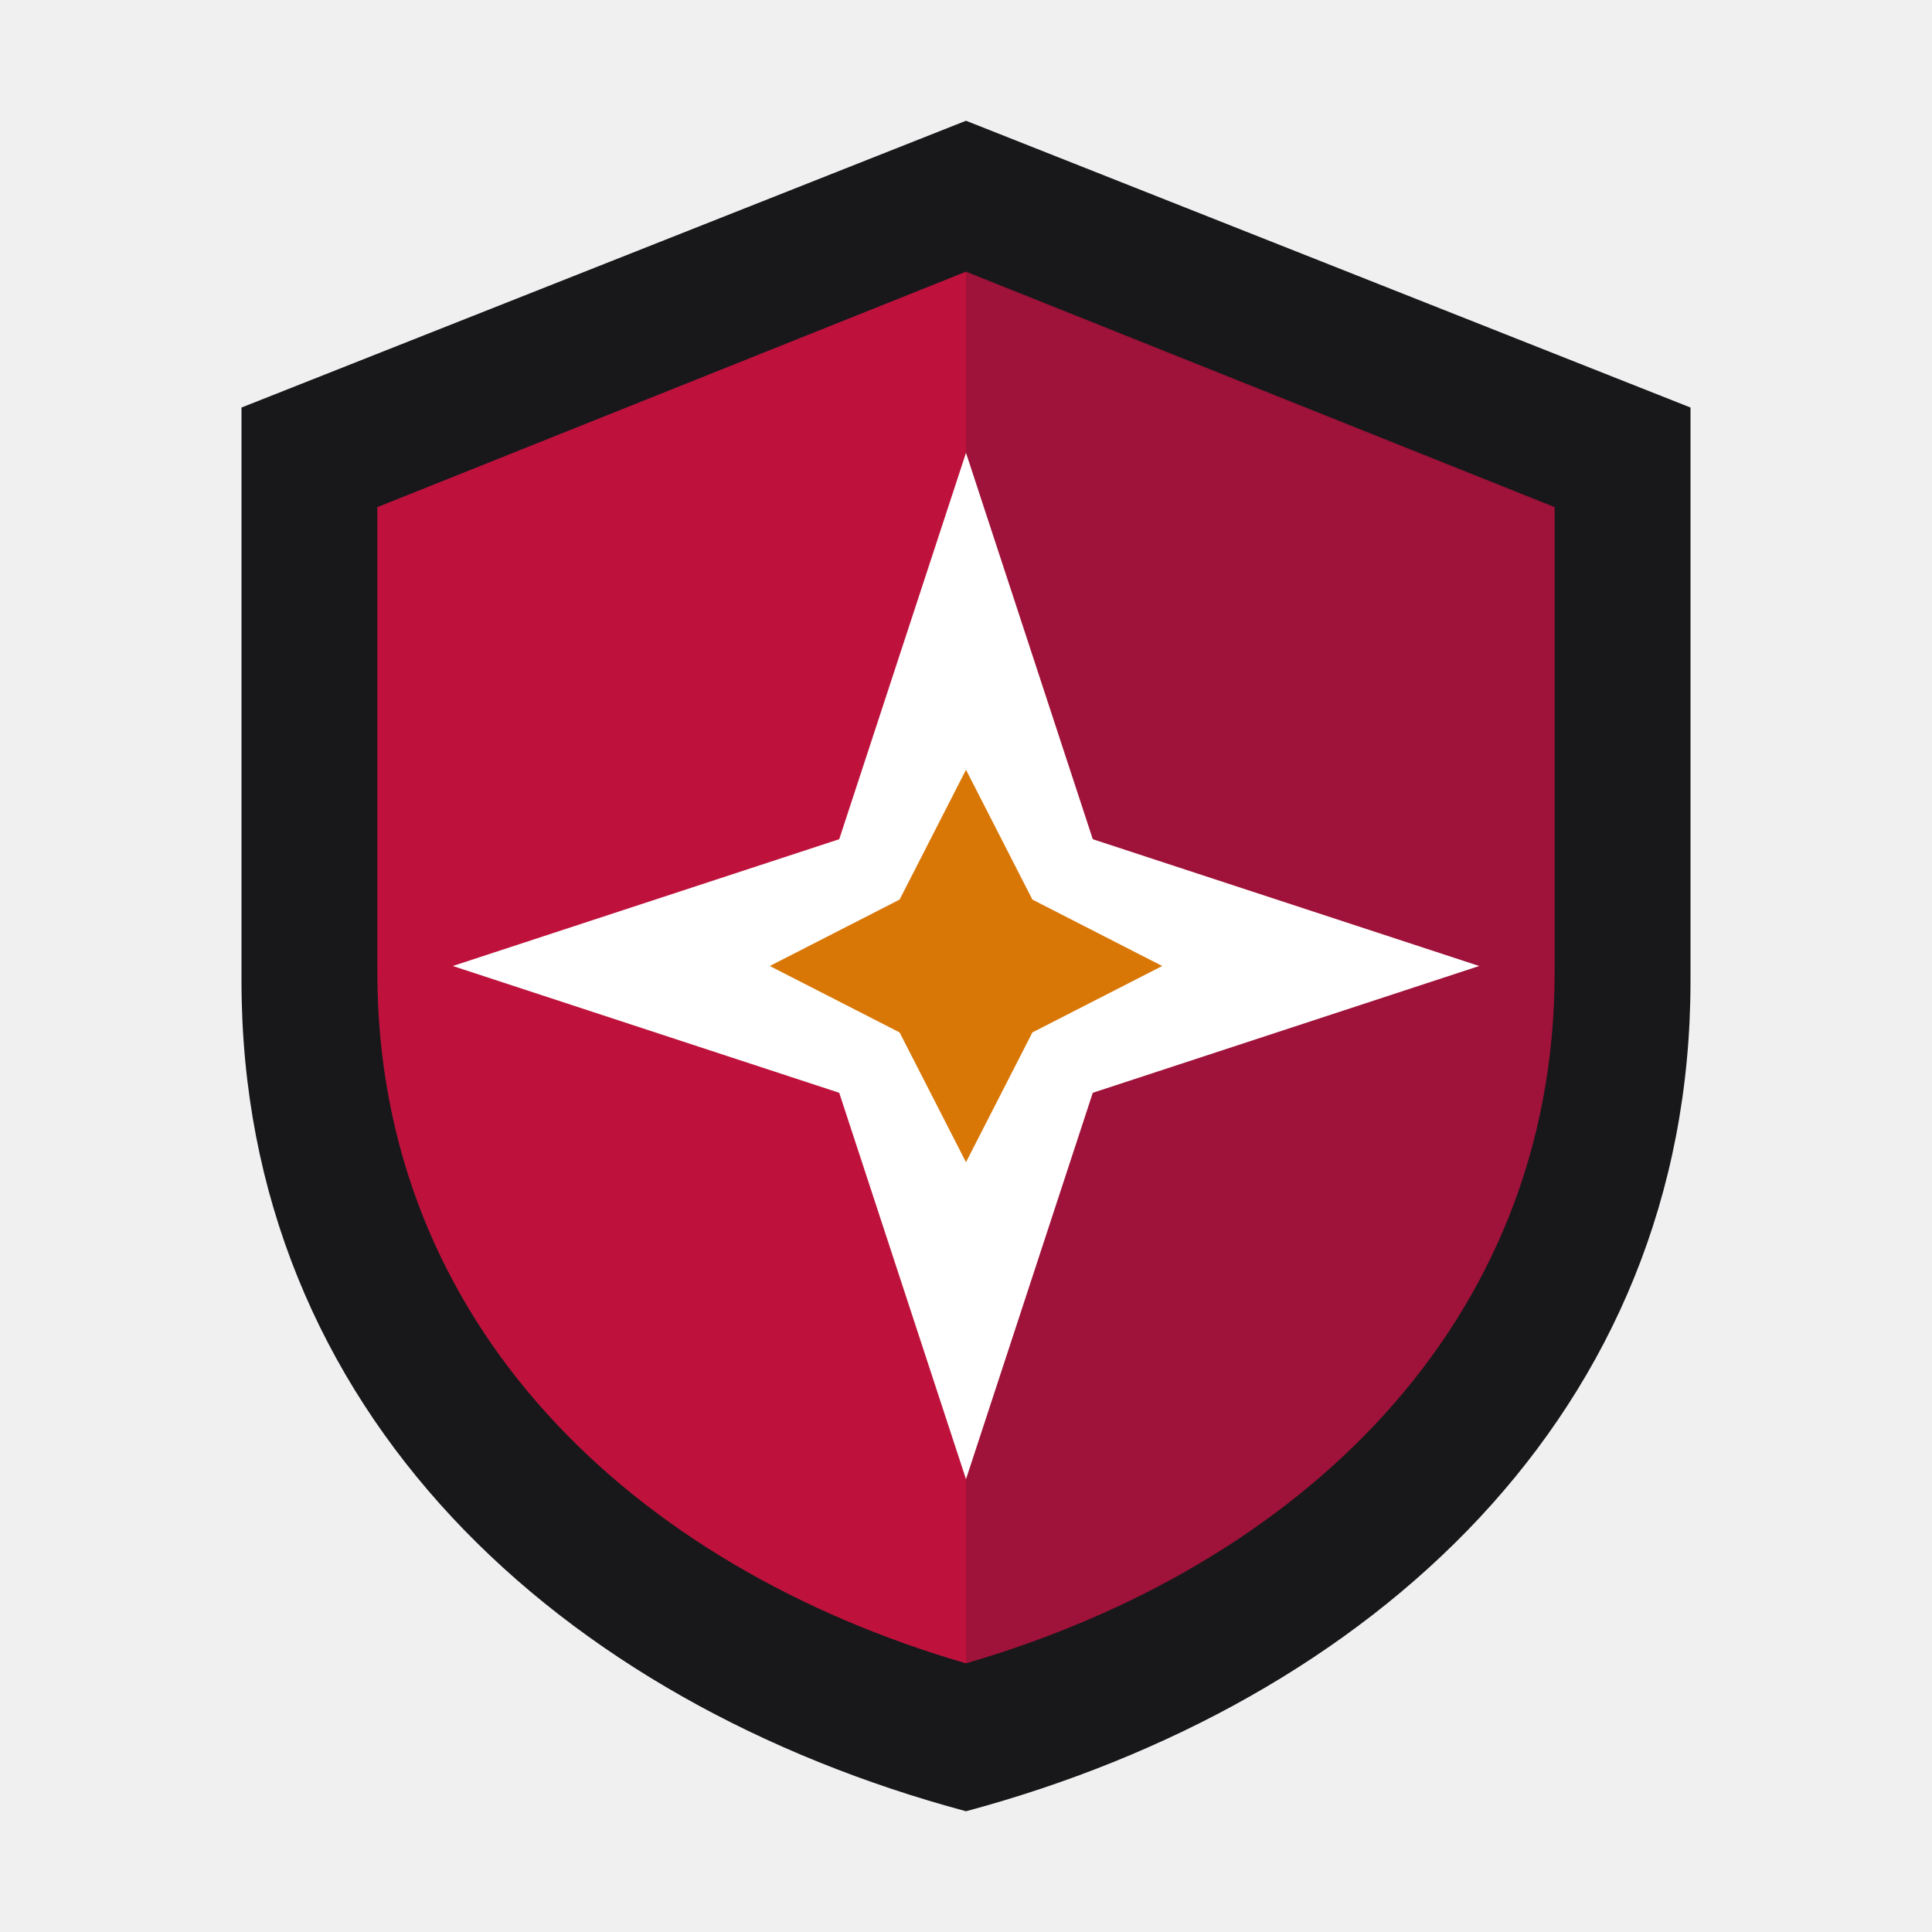
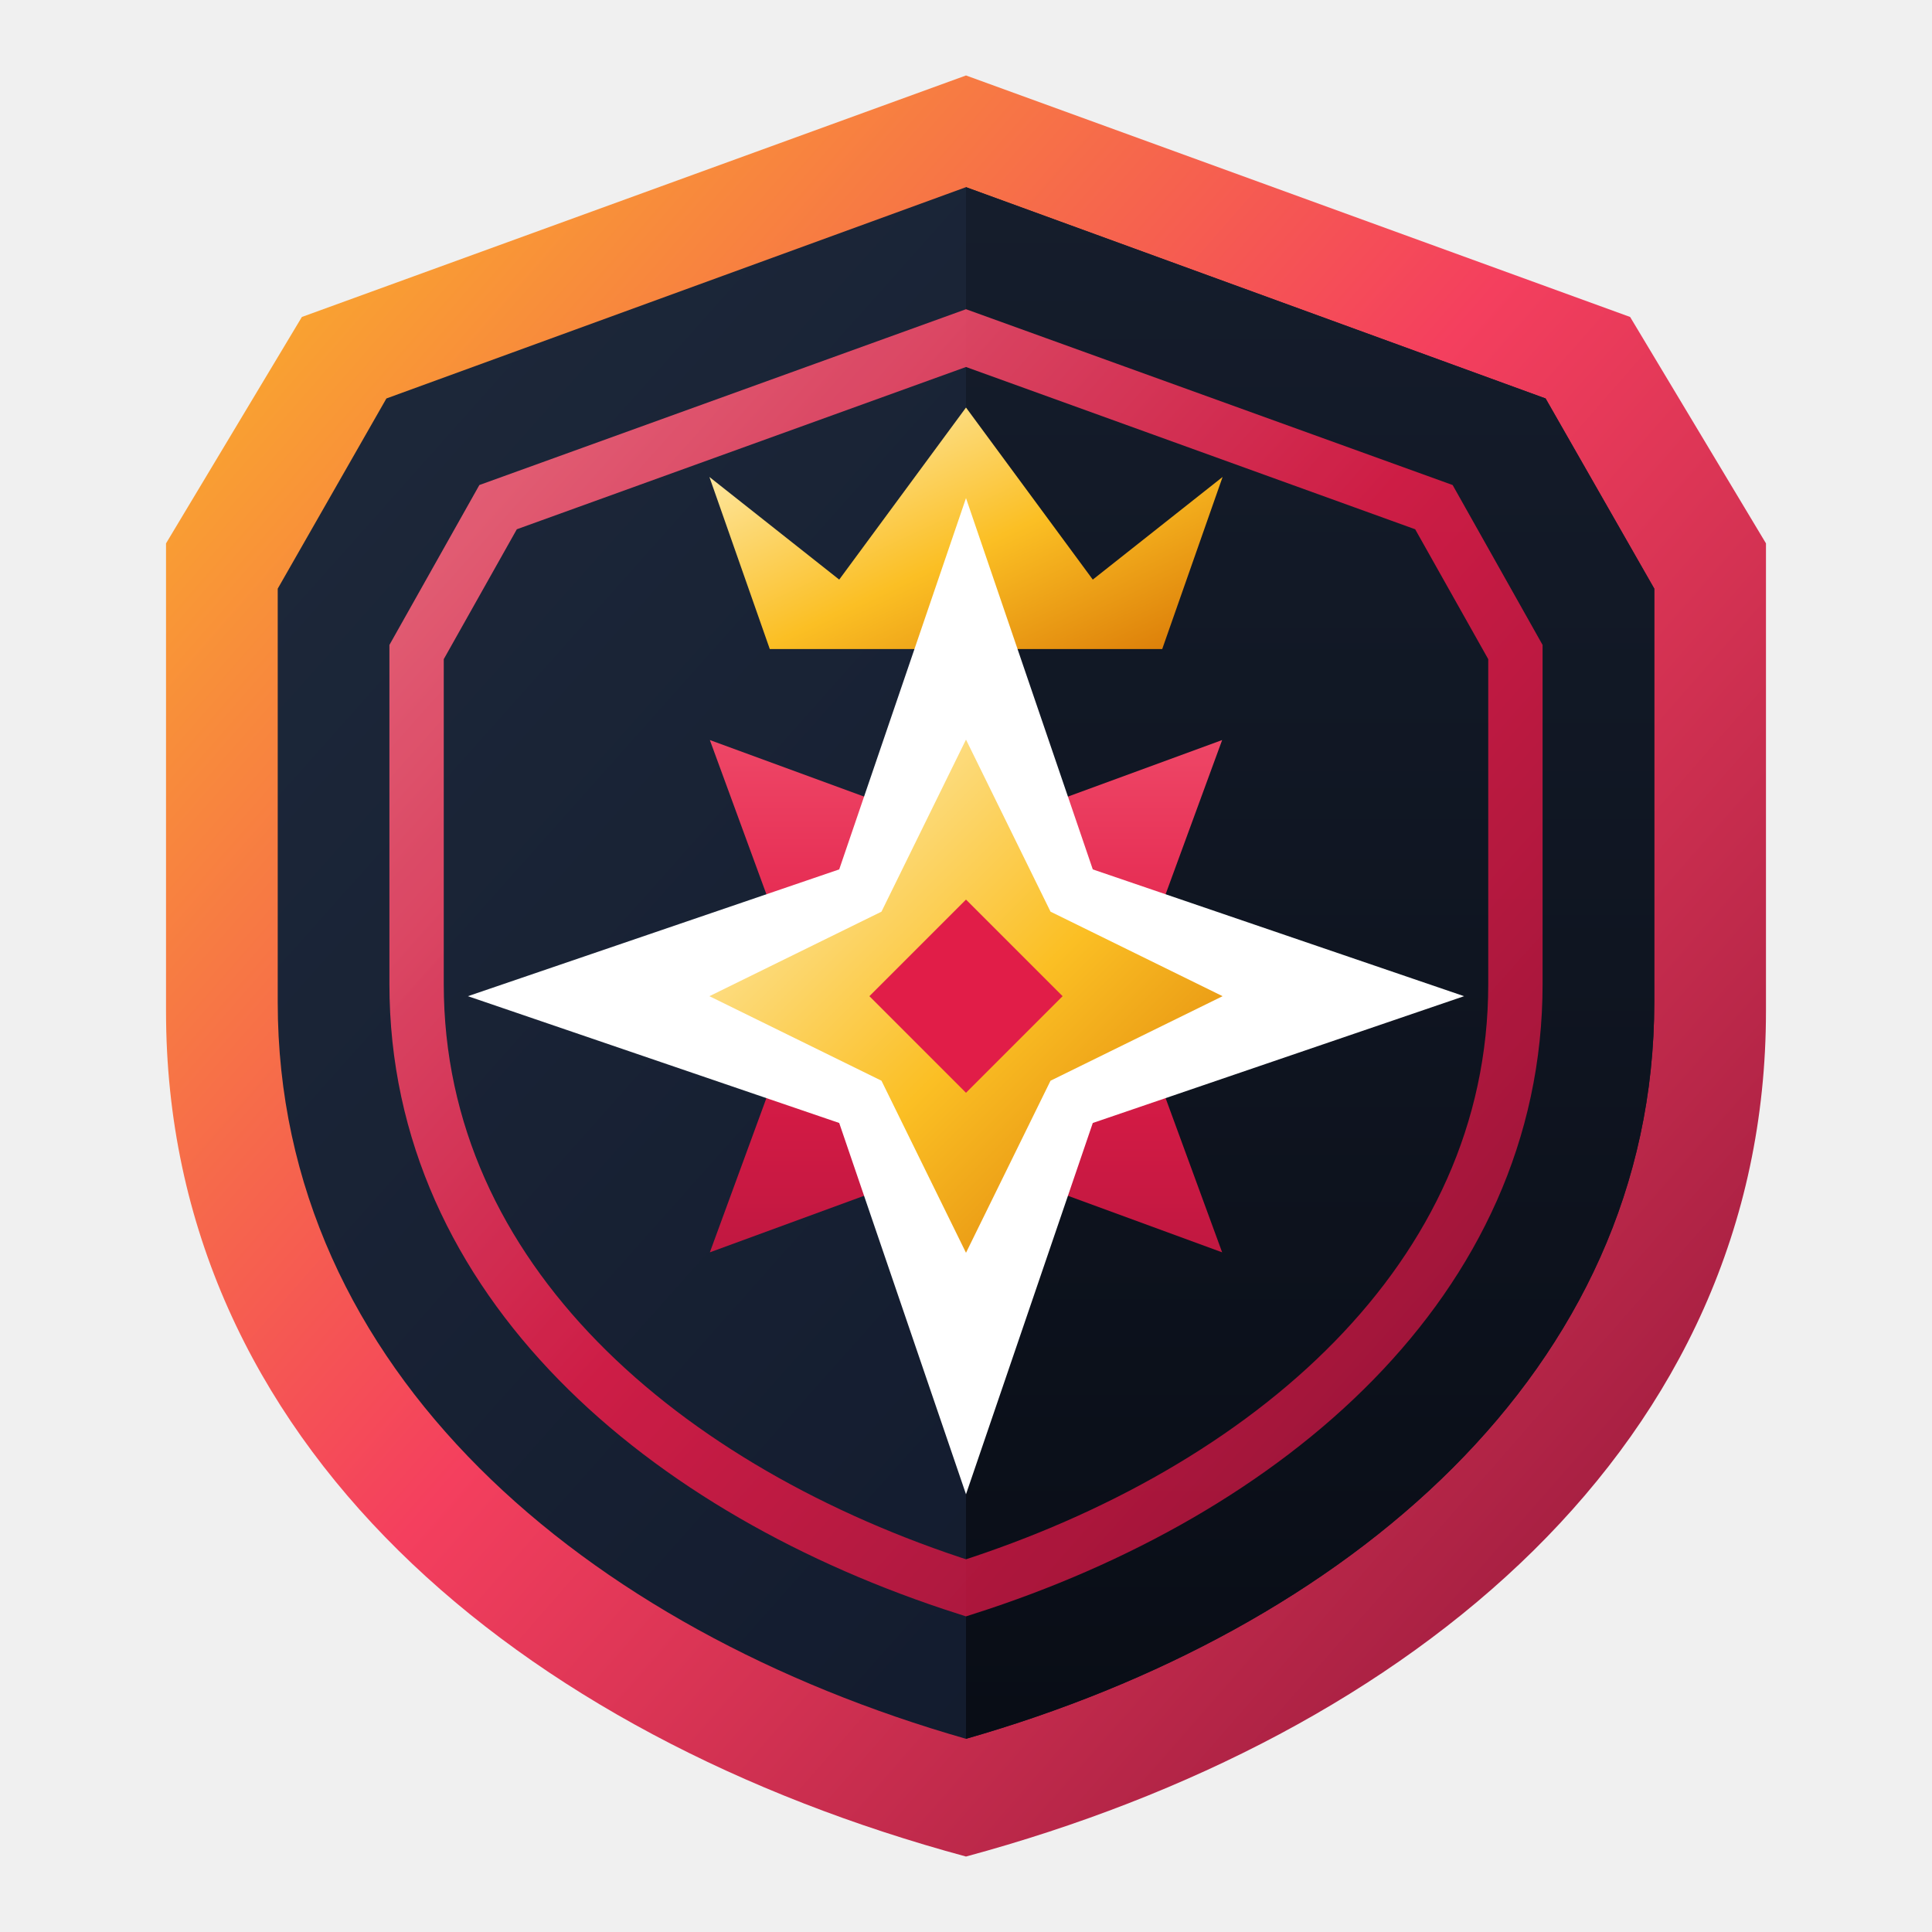
<svg xmlns="http://www.w3.org/2000/svg" viewBox="0 0 64 64" width="64" height="64">
-   <path d="M32 4 L56 13.5 V32.5 C56 46.8 45.4 56.4 32 60 C18.6 56.4 8 46.8 8 32.5 V13.5 L32 4 Z" fill="#18181B" />
-   <path d="M32 9 L12.5 16.8 V32.2 C12.5 43.9 21 51.9 32 55.1 V9 Z" fill="#BE123C" />
-   <path d="M32 9 L51.5 16.8 V32.2 C51.5 43.9 43 51.9 32 55.1 V9 Z" fill="#9F1239" />
-   <path d="M32 15 L36.2 27.8 L49 32 L36.2 36.2 L32 49 L27.8 36.2 L15 32 L27.8 27.8 Z" fill="#FFFFFF" />
-   <path d="M32 25.5 L34.2 29.8 L38.5 32 L34.2 34.2 L32 38.5 L29.8 34.2 L25.5 32 L29.8 29.8 Z" fill="#D97706" />
+   <defs>
+     <linearGradient id="gc-rim-grad" x1="0%" y1="0%" x2="100%" y2="100%">
+       <stop offset="0%" stop-color="#FBBF24" />
+       <stop offset="48%" stop-color="#F43F5E" />
+       <stop offset="100%" stop-color="#881337" />
+     </linearGradient>
+     <linearGradient id="gc-core-left" x1="0%" y1="0%" x2="100%" y2="100%">
+       <stop offset="0%" stop-color="#1E293B" />
+       <stop offset="100%" stop-color="#0F172A" />
+     </linearGradient>
+     <linearGradient id="gc-core-right" x1="0%" y1="0%" x2="0%" y2="100%">
+       <stop offset="0%" stop-color="#151D2C" />
+       <stop offset="100%" stop-color="#090D16" />
+     </linearGradient>
+     <linearGradient id="gc-crimson-facet" x1="0%" y1="0%" x2="100%" y2="100%">
+       <stop offset="0%" stop-color="#FB7185" />
+       <stop offset="50%" stop-color="#E11D48" />
+       <stop offset="100%" stop-color="#9F1239" />
+     </linearGradient>
+     <linearGradient id="gc-gold-star" x1="0%" y1="0%" x2="100%" y2="100%">
+       <stop offset="0%" stop-color="#FEF3C7" />
+       <stop offset="55%" stop-color="#FBBF24" />
+       <stop offset="100%" stop-color="#D97706" />
+     </linearGradient>
+   </defs>
+   <path d="M32 2.5 L54 10.5 L58.5 18 V33.5 C58.5 47.8 46.8 57.5 32 61.5 C17.2 57.5 5.5 47.8 5.5 33.5 V18 L10 10.5 L32 2.5 Z" fill="url(#gc-rim-grad)" />
+   <path d="M32 6.2 L51.2 13.2 L54.8 19.5 V33.2 C54.8 45.4 44.6 54 32 57.6 C19.4 54 9.2 45.4 9.2 33.2 V19.5 L12.8 13.2 L32 6.2 Z" fill="url(#gc-core-left)" />
+   <path d="M32 6.2 L51.2 13.2 L54.8 19.5 V33.2 C54.8 45.4 44.6 54 32 57.6 V6.2 Z" fill="url(#gc-core-right)" />
+   <path d="M32 11.2 L47.5 16.8 L50.2 21.6 V32.6 C50.2 42.4 42 49.4 32 52.6 C22 49.4 13.8 42.4 13.8 32.6 V21.6 L16.5 16.8 L32 11.2 Z" fill="none" stroke="url(#gc-crimson-facet)" stroke-width="1.8" opacity="0.9" />
+   <path d="M23.5 15.8 L27.8 19.2 L32 13.5 L36.2 19.2 L40.5 15.8 L38.5 21.5 H25.5 L23.5 15.8 Z" fill="url(#gc-gold-star)" />
+   <path d="M32 21 L35.8 29.2 L44 33 L35.8 36.8 L32 45 L28.2 36.8 L20 33 L28.2 29.2 Z" fill="url(#gc-crimson-facet)" transform="rotate(45 32 33)" />
+   <path d="M32 16.5 L36.2 28.8 L48.5 33 L36.2 37.2 L32 49.5 L27.8 37.2 L15.5 33 L27.8 28.8 Z" fill="#FFFFFF" />
+   <path d="M32 24.5 L34.8 30.2 L40.5 33 L34.8 35.8 L32 41.5 L29.2 35.8 L23.5 33 L29.2 30.2 Z" fill="url(#gc-gold-star)" />
+   <path d="M32 29.8 L35.2 33 L32 36.2 L28.8 33 Z" fill="#E11D48" />
</svg>
